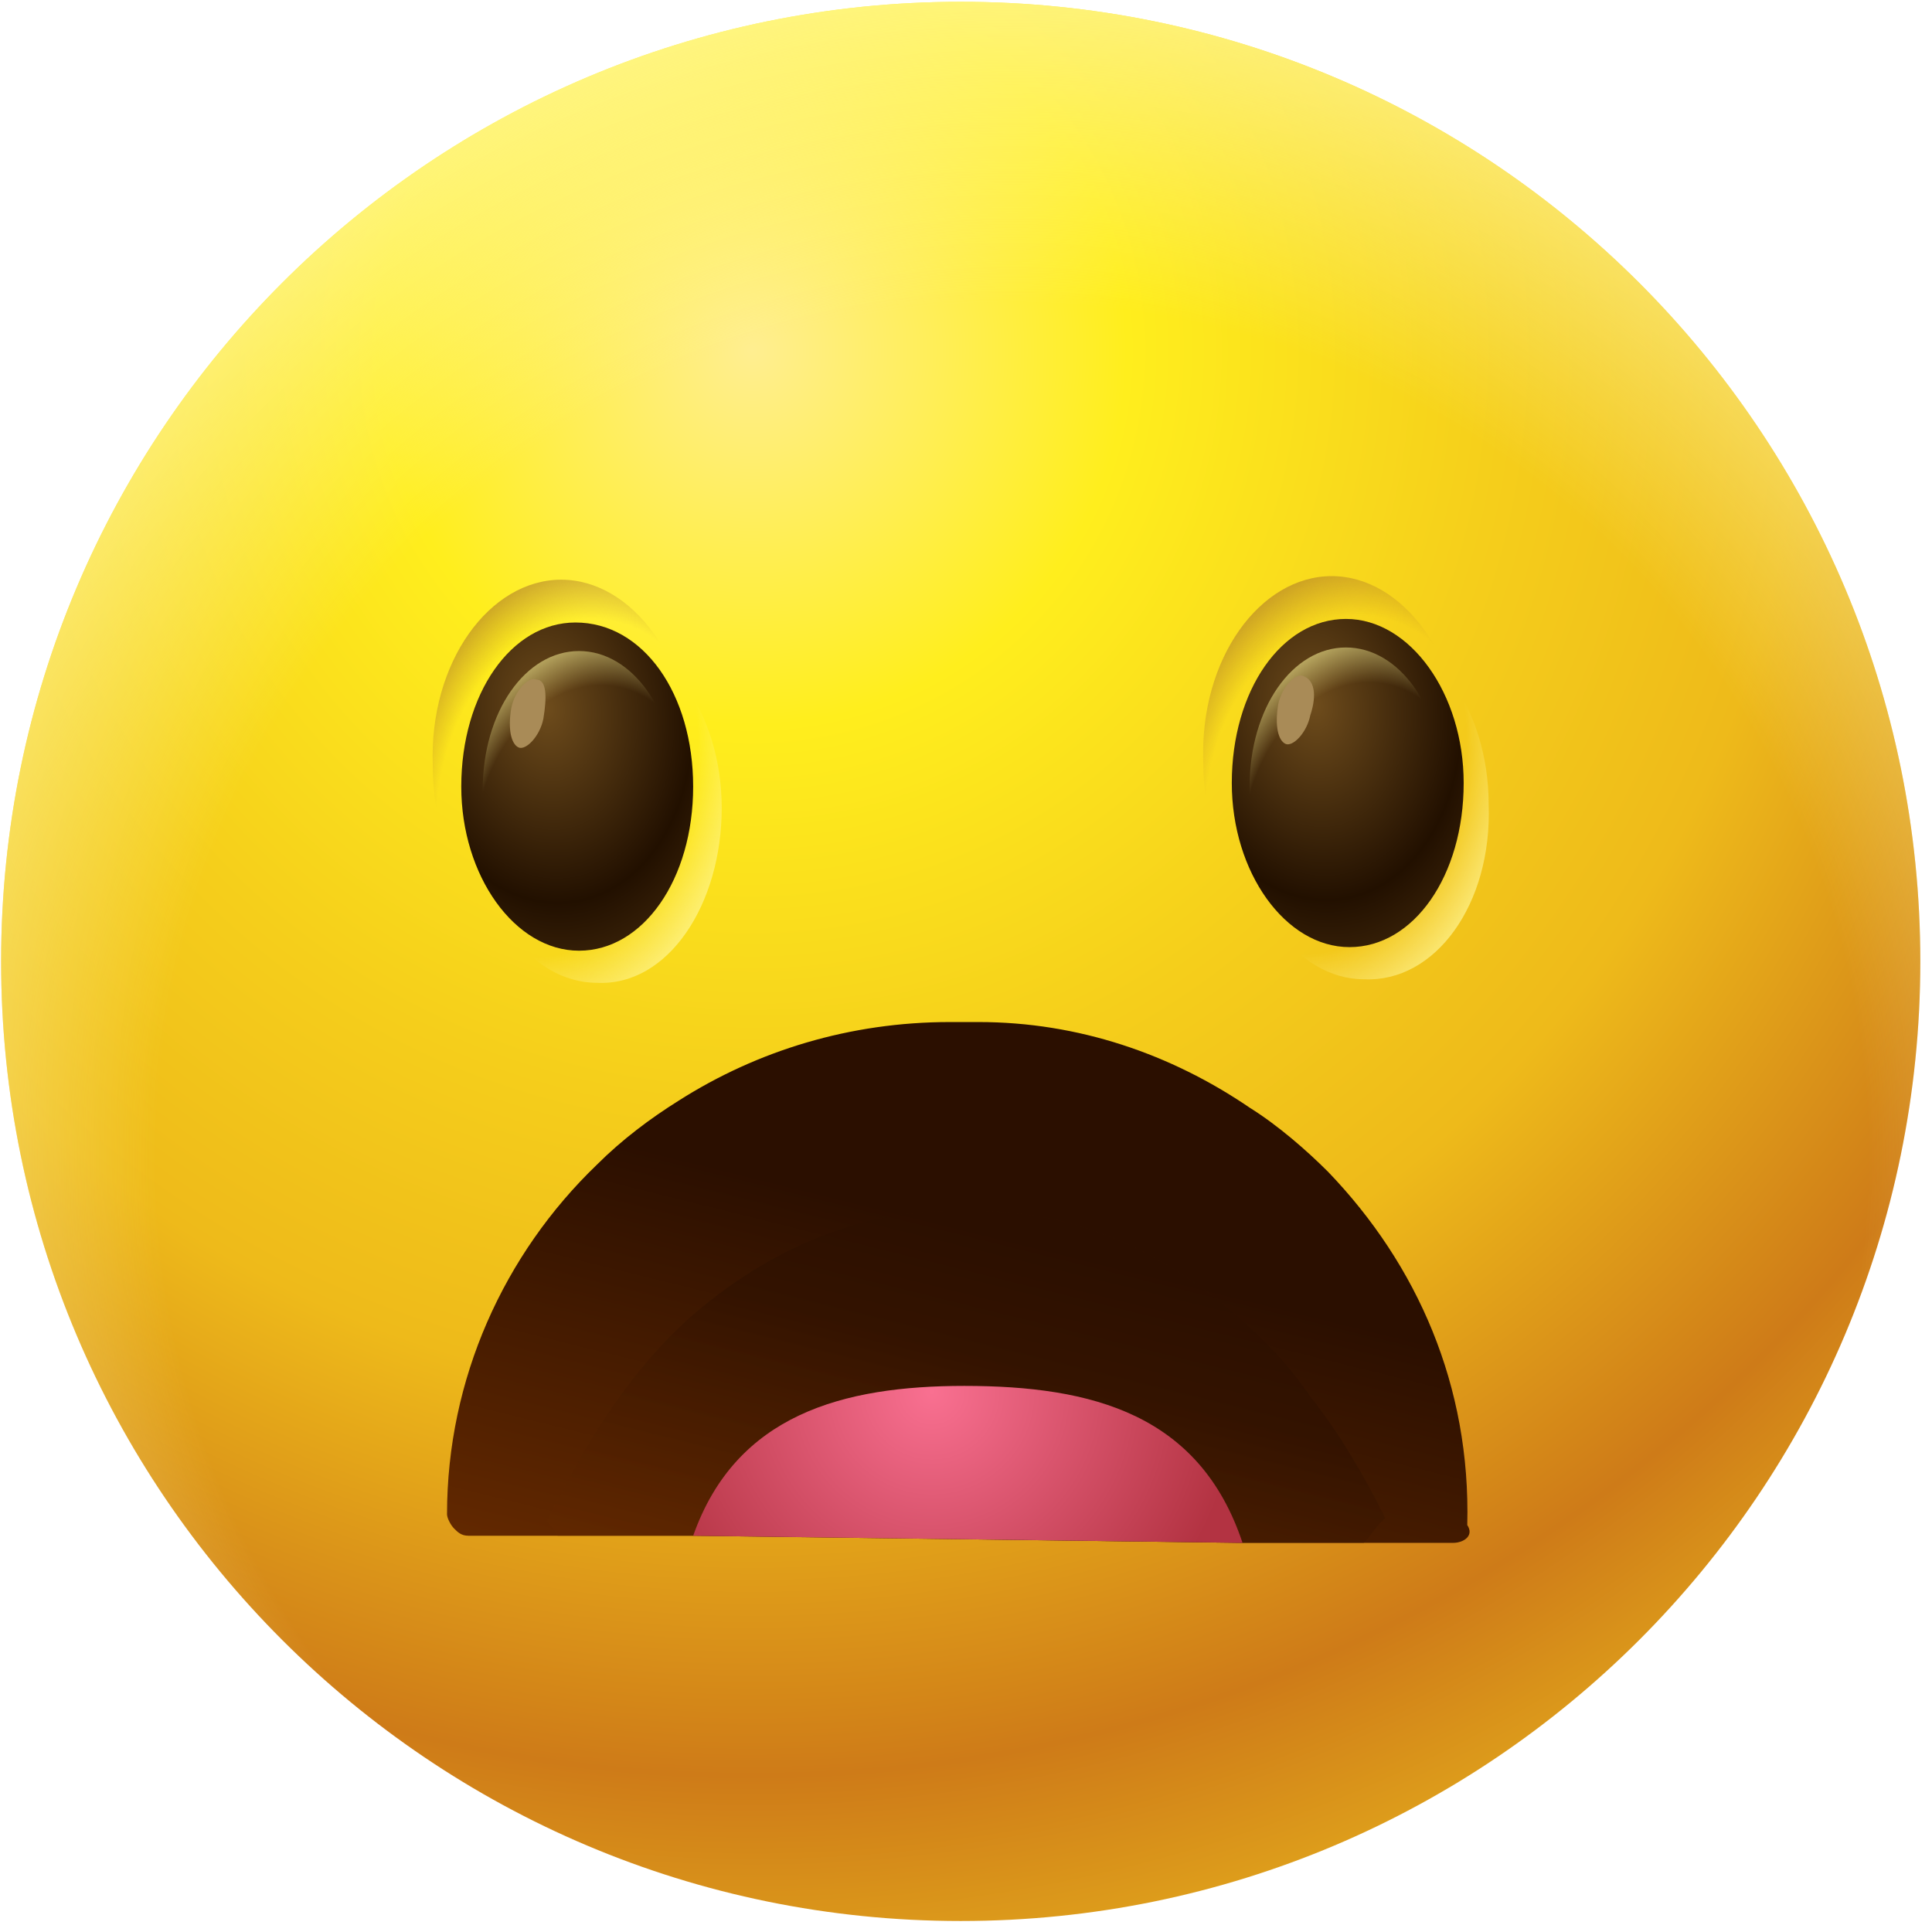
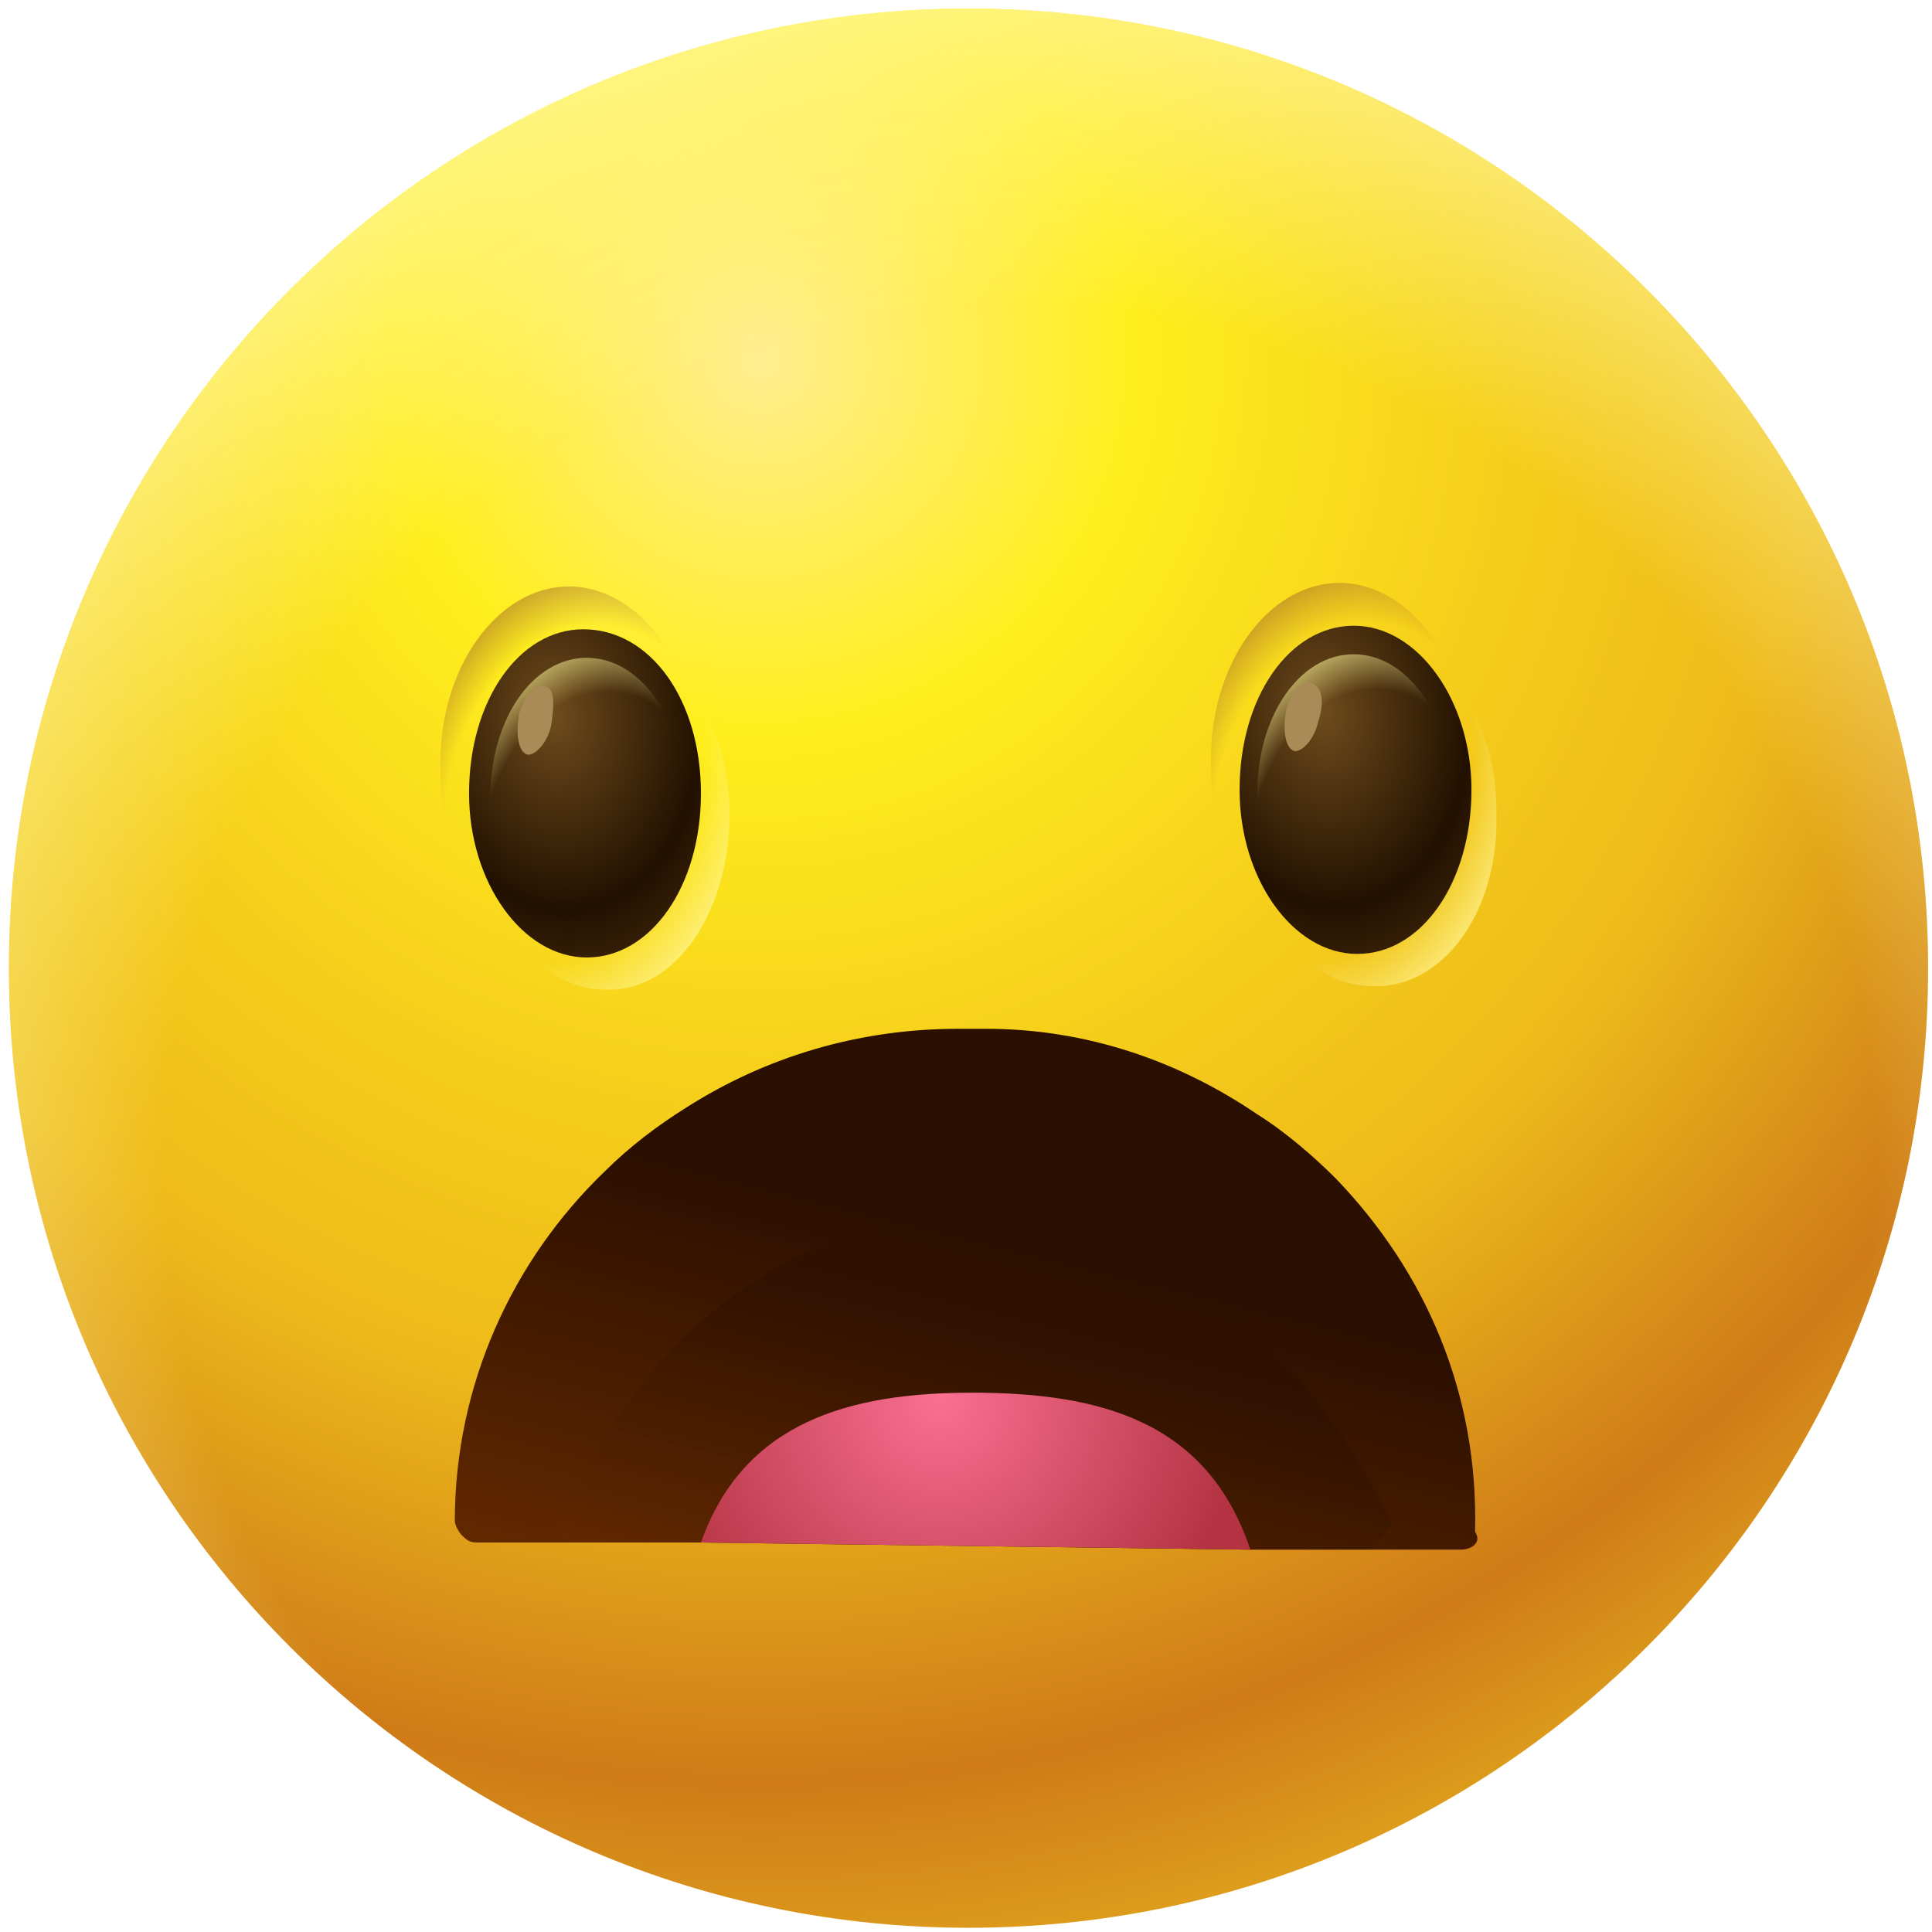
<svg xmlns="http://www.w3.org/2000/svg" width="151" height="151" viewBox="0 0 151 151" fill="none">
-   <path d="M75.087 150.141C116.509 150.141 150.087 116.562 150.087 75.141C150.087 33.719 116.509 0.141 75.087 0.141C33.666 0.141 0.087 33.719 0.087 75.141C0.087 116.562 33.666 150.141 75.087 150.141Z" fill="url(#paint0_radial)" />
-   <path d="M75.087 150.141C116.509 150.141 150.087 116.562 150.087 75.141C150.087 33.719 116.509 0.141 75.087 0.141C33.666 0.141 0.087 33.719 0.087 75.141C0.087 116.562 33.666 150.141 75.087 150.141Z" fill="url(#paint1_radial)" />
-   <path d="M116.349 62.873C116.349 55.345 111.888 49.211 106.59 49.211C101.293 49.211 96.832 55.345 96.832 62.873C96.832 70.401 101.293 76.534 106.59 76.534C112.167 76.813 116.628 70.68 116.349 62.873Z" fill="url(#paint2_radial)" />
-   <path d="M114.398 59.527C114.398 51.442 109.658 45.029 104.082 45.029C98.506 45.029 93.766 51.442 94.045 59.527C94.045 67.613 98.785 74.025 104.361 74.025C109.658 74.304 114.398 67.613 114.398 59.527Z" fill="url(#paint3_radial)" />
-   <path d="M114.397 61.2C114.397 68.449 110.494 74.025 105.475 74.025C100.457 74.025 96.274 68.17 96.274 61.2C96.274 53.951 100.178 48.374 105.196 48.374C110.215 48.374 114.397 54.23 114.397 61.2Z" fill="url(#paint4_radial)" />
-   <path d="M112.723 61.2C112.723 55.345 109.377 50.605 105.195 50.605C101.013 50.605 97.667 55.345 97.667 61.479C97.667 67.334 101.013 72.073 105.195 72.073C109.377 72.073 112.723 67.055 112.723 61.2Z" fill="url(#paint5_radial)" />
-   <path d="M102.41 55.903C102.131 57.297 101.016 58.412 100.458 58.133C99.9 57.854 99.622 56.739 99.9 55.066C100.179 53.672 101.294 52.557 101.852 52.836C102.689 53.114 102.967 54.23 102.41 55.903Z" fill="#A98B57" />
-   <path d="M56.407 63.152C56.407 55.624 51.946 49.49 46.648 49.49C41.351 49.49 36.89 55.624 36.89 63.152C36.89 70.68 41.351 76.813 46.648 76.813C52.225 77.092 56.407 70.68 56.407 63.152Z" fill="url(#paint6_radial)" />
-   <path d="M54.176 59.806C54.176 51.72 49.436 45.308 43.86 45.308C38.284 45.308 33.544 51.72 33.823 59.806C33.823 67.891 38.562 74.304 44.139 74.304C49.715 74.304 54.176 67.891 54.176 59.806Z" fill="url(#paint7_radial)" />
-   <path d="M54.175 61.479C54.175 68.728 50.272 74.304 45.253 74.304C40.234 74.304 36.052 68.449 36.052 61.479C36.052 54.23 39.956 48.653 44.974 48.653C50.272 48.653 54.175 54.23 54.175 61.479Z" fill="url(#paint8_radial)" />
-   <path d="M52.782 61.479C52.782 55.624 49.436 50.884 45.254 50.884C41.072 50.884 37.726 55.624 37.726 61.758C37.726 67.891 41.072 72.352 45.254 72.352C49.436 72.074 52.782 67.334 52.782 61.479Z" fill="url(#paint9_radial)" />
-   <path d="M42.467 56.181C42.188 57.575 41.073 58.691 40.515 58.412C39.958 58.133 39.679 57.018 39.958 55.345C40.236 53.951 41.352 52.836 41.909 53.114C42.746 53.114 42.746 54.508 42.467 56.181Z" fill="#A98B57" />
-   <path d="M113.563 120.587H106.592H97.113L54.176 120.029H43.86H36.611C36.053 120.029 35.774 119.75 35.496 119.471C35.217 119.193 34.938 118.635 34.938 118.356C34.938 107.761 39.399 98.003 46.648 91.033C48.6 89.081 50.83 87.408 53.061 86.014C59.194 82.111 66.444 79.88 74.25 79.88H76.481C84.287 79.88 91.537 82.39 97.67 86.572C99.901 87.966 102.131 89.918 103.804 91.59C110.774 98.84 114.957 108.319 114.678 119.193C115.235 120.029 114.399 120.587 113.563 120.587Z" fill="url(#paint10_linear)" />
-   <path opacity="0.5" d="M102.411 109.156C100.738 106.646 98.508 104.416 96.556 102.743C90.701 97.724 84.01 94.657 76.482 94.657H74.251C67.002 94.657 60.032 97.724 54.177 102.743C49.437 106.925 45.812 112.501 42.746 118.914C43.024 119.193 43.303 119.472 43.582 120.029H53.898L97.114 120.587H106.593C107.151 120.029 107.43 119.472 107.987 118.914C107.987 118.914 107.987 118.914 108.266 118.635C106.593 115.289 104.642 111.944 102.411 109.156Z" fill="url(#paint11_linear)" />
-   <path d="M97.114 120.587L54.177 120.029C57.523 110.55 65.887 108.319 75.367 108.319C85.404 108.319 93.768 110.55 97.114 120.587Z" fill="url(#paint12_radial)" />
+   <path d="M75.695 150.67C117.117 150.67 150.695 117.091 150.695 75.67C150.695 34.249 117.117 0.67 75.695 0.67C34.274 0.67 0.695 34.249 0.695 75.67C0.695 117.091 34.274 150.67 75.695 150.67Z" fill="url(#paint0_radial)" />
+   <path d="M75.695 150.67C117.117 150.67 150.695 117.091 150.695 75.67C150.695 34.249 117.117 0.67 75.695 0.67C34.274 0.67 0.695 34.249 0.695 75.67C0.695 117.091 34.274 150.67 75.695 150.67Z" fill="url(#paint1_radial)" />
+   <path d="M116.954 63.402C116.954 55.874 112.493 49.74 107.196 49.74C101.898 49.74 97.438 55.874 97.438 63.402C97.438 70.93 101.898 77.064 107.196 77.064C112.772 77.343 117.233 71.209 116.954 63.402Z" fill="url(#paint2_radial)" />
+   <path d="M115.005 60.057C115.005 51.971 110.266 45.559 104.69 45.559C99.113 45.559 94.374 51.971 94.652 60.057C94.652 68.142 99.392 74.555 104.968 74.555C110.266 74.834 115.005 68.142 115.005 60.057Z" fill="url(#paint3_radial)" />
+   <path d="M115.005 61.73C115.005 68.979 111.102 74.555 106.084 74.555C101.065 74.555 96.883 68.7 96.883 61.73C96.883 54.48 100.786 48.904 105.805 48.904C110.823 48.904 115.005 54.759 115.005 61.73Z" fill="url(#paint4_radial)" />
+   <path d="M113.329 61.73C113.329 55.875 109.983 51.135 105.801 51.135C101.619 51.135 98.273 55.874 98.273 62.008C98.273 67.863 101.619 72.603 105.801 72.603C109.983 72.603 113.329 67.585 113.329 61.73Z" fill="url(#paint5_radial)" />
+   <path d="M103.017 56.432C102.738 57.826 101.623 58.941 101.065 58.663C100.508 58.384 100.229 57.269 100.508 55.596C100.787 54.202 101.902 53.087 102.459 53.365C103.296 53.644 103.575 54.759 103.017 56.432Z" fill="#A98B57" />
+   <path d="M57.013 63.681C57.013 56.153 52.552 50.02 47.255 50.02C41.957 50.02 37.496 56.153 37.496 63.681C37.496 71.209 41.957 77.343 47.255 77.343C52.831 77.622 57.013 71.209 57.013 63.681Z" fill="url(#paint6_radial)" />
+   <path d="M54.783 60.335C54.783 52.25 50.043 45.837 44.467 45.837C38.891 45.837 34.151 52.25 34.43 60.335C34.43 68.421 39.169 74.833 44.746 74.833C50.322 74.833 54.783 68.421 54.783 60.335Z" fill="url(#paint7_radial)" />
+   <path d="M54.783 62.008C54.783 69.257 50.88 74.833 45.861 74.833C40.842 74.833 36.66 68.978 36.66 62.008C36.66 54.759 40.563 49.183 45.582 49.183C50.88 49.183 54.783 54.759 54.783 62.008Z" fill="url(#paint8_radial)" />
+   <path d="M53.388 62.008C53.388 56.153 50.042 51.413 45.86 51.413C41.678 51.413 38.332 56.153 38.332 62.287C38.332 68.421 41.678 72.882 45.86 72.882C50.042 72.603 53.388 67.863 53.388 62.008Z" fill="url(#paint9_radial)" />
+   <path d="M43.072 56.711C42.793 58.105 41.678 59.22 41.12 58.941C40.562 58.662 40.284 57.547 40.562 55.874C40.841 54.48 41.957 53.365 42.514 53.644C43.351 53.644 43.351 55.038 43.072 56.711Z" fill="#A98B57" />
+   <path d="M114.171 121.116H107.201H97.722L54.785 120.558H44.469H37.22C36.662 120.558 36.383 120.279 36.105 120C35.826 119.721 35.547 119.164 35.547 118.885C35.547 108.29 40.008 98.532 47.257 91.562C49.209 89.61 51.439 87.937 53.67 86.543C59.803 82.64 67.052 80.409 74.859 80.409H77.09C84.896 80.409 92.145 82.918 98.279 87.101C100.51 88.495 102.74 90.446 104.413 92.119C111.383 99.368 115.565 108.848 115.287 119.721C115.844 120.558 115.008 121.116 114.171 121.116Z" fill="url(#paint10_linear)" />
+   <path opacity="0.5" d="M103.017 109.685C101.344 107.175 99.114 104.945 97.162 103.272C91.307 98.253 84.615 95.186 77.088 95.186H74.857C67.608 95.186 60.638 98.253 54.783 103.272C50.043 107.454 46.419 113.03 43.352 119.443C43.63 119.722 43.909 120.001 44.188 120.558H54.504L97.72 121.116H107.199C107.757 120.558 108.036 120.001 108.593 119.443C108.593 119.443 108.593 119.443 108.872 119.164C107.199 115.818 105.247 112.473 103.017 109.685Z" fill="url(#paint11_linear)" />
+   <path d="M97.722 121.116L54.785 120.559C58.131 111.079 66.495 108.849 75.975 108.849C86.012 108.849 94.376 111.079 97.722 121.116Z" fill="url(#paint12_radial)" />
  <defs>
-     <radialGradient id="paint0_radial" cx="0" cy="0" r="1" gradientUnits="userSpaceOnUse" gradientTransform="translate(58.8915 28.2159) rotate(-0.210769) scale(139.106)">
+     <radialGradient id="paint0_radial" cx="0" cy="0" r="1" gradientUnits="userSpaceOnUse" gradientTransform="translate(59.4994 28.7452) rotate(-0.210769) scale(139.106)">
      <stop stop-color="#FFEE90" />
      <stop offset="0.207" stop-color="#FFEE1D" />
      <stop offset="0.417" stop-color="#F5CE1B" />
      <stop offset="0.578" stop-color="#EEBA1A" />
      <stop offset="0.788" stop-color="#CE7B18" />
      <stop offset="0.88" stop-color="#DC9A1B" />
      <stop offset="1" stop-color="#F1C720" />
    </radialGradient>
-     <radialGradient id="paint1_radial" cx="0" cy="0" r="1" gradientUnits="userSpaceOnUse" gradientTransform="translate(79.1881 90.6745) rotate(-0.210769) scale(99.6659)">
+     <radialGradient id="paint1_radial" cx="0" cy="0" r="1" gradientUnits="userSpaceOnUse" gradientTransform="translate(79.796 91.2038) rotate(-0.210769) scale(99.6659)">
      <stop offset="0.676" stop-color="#FFF799" stop-opacity="0" />
      <stop offset="1" stop-color="#FFF799" />
    </radialGradient>
-     <radialGradient id="paint2_radial" cx="0" cy="0" r="1" gradientUnits="userSpaceOnUse" gradientTransform="translate(102.713 58.7293) rotate(-82.8487) scale(23.5165 17.4544)">
+     <radialGradient id="paint2_radial" cx="0" cy="0" r="1" gradientUnits="userSpaceOnUse" gradientTransform="translate(103.318 59.2584) rotate(-82.8487) scale(23.5165 17.4544)">
      <stop offset="0.676" stop-color="#FFF799" stop-opacity="0" />
      <stop offset="1" stop-color="#FFF799" />
    </radialGradient>
-     <radialGradient id="paint3_radial" cx="0" cy="0" r="1" gradientUnits="userSpaceOnUse" gradientTransform="translate(105.431 63.1908) rotate(-82.8487) scale(22.3169 16.5641)">
+     <radialGradient id="paint3_radial" cx="0" cy="0" r="1" gradientUnits="userSpaceOnUse" gradientTransform="translate(106.039 63.7204) rotate(-82.8487) scale(22.3169 16.5641)">
      <stop offset="0.676" stop-color="#A8722A" stop-opacity="0" />
      <stop offset="1" stop-color="#A8722A" />
    </radialGradient>
-     <radialGradient id="paint4_radial" cx="0" cy="0" r="1" gradientUnits="userSpaceOnUse" gradientTransform="translate(102.773 55.1164) rotate(82.4266) scale(22.0639 16.3772)">
+     <radialGradient id="paint4_radial" cx="0" cy="0" r="1" gradientUnits="userSpaceOnUse" gradientTransform="translate(103.382 55.6462) rotate(82.4266) scale(22.0639 16.3772)">
      <stop stop-color="#6E4C1C" />
      <stop offset="0.693" stop-color="#221000" />
      <stop offset="1" stop-color="#41280B" />
    </radialGradient>
-     <radialGradient id="paint5_radial" cx="0" cy="0" r="1" gradientUnits="userSpaceOnUse" gradientTransform="translate(106.321 65.6965) rotate(-82.8487) scale(18.3118 13.5914)">
+     <radialGradient id="paint5_radial" cx="0" cy="0" r="1" gradientUnits="userSpaceOnUse" gradientTransform="translate(106.927 66.2262) rotate(-82.8487) scale(18.3118 13.5914)">
      <stop offset="0.676" stop-color="#FFF799" stop-opacity="0" />
      <stop offset="1" stop-color="#FFF799" />
    </radialGradient>
-     <radialGradient id="paint6_radial" cx="0" cy="0" r="1" gradientUnits="userSpaceOnUse" gradientTransform="translate(42.655 58.953) rotate(-82.8487) scale(23.5167 17.4546)">
+     <radialGradient id="paint6_radial" cx="0" cy="0" r="1" gradientUnits="userSpaceOnUse" gradientTransform="translate(43.2609 59.4826) rotate(-82.8487) scale(23.5167 17.4546)">
      <stop offset="0.676" stop-color="#FFF799" stop-opacity="0" />
      <stop offset="1" stop-color="#FFF799" />
    </radialGradient>
-     <radialGradient id="paint7_radial" cx="0" cy="0" r="1" gradientUnits="userSpaceOnUse" gradientTransform="translate(45.3725 63.4145) rotate(-82.8487) scale(22.3169 16.5641)">
+     <radialGradient id="paint7_radial" cx="0" cy="0" r="1" gradientUnits="userSpaceOnUse" gradientTransform="translate(45.9794 63.9437) rotate(-82.8487) scale(22.3169 16.5641)">
      <stop offset="0.676" stop-color="#A8722A" stop-opacity="0" />
      <stop offset="1" stop-color="#A8722A" />
    </radialGradient>
-     <radialGradient id="paint8_radial" cx="0" cy="0" r="1" gradientUnits="userSpaceOnUse" gradientTransform="translate(42.714 55.339) rotate(82.4266) scale(22.0639 16.3772)">
+     <radialGradient id="paint8_radial" cx="0" cy="0" r="1" gradientUnits="userSpaceOnUse" gradientTransform="translate(43.3219 55.8683) rotate(82.4266) scale(22.0639 16.3772)">
      <stop stop-color="#6E4C1C" />
      <stop offset="0.693" stop-color="#221000" />
      <stop offset="1" stop-color="#41280B" />
    </radialGradient>
-     <radialGradient id="paint9_radial" cx="0" cy="0" r="1" gradientUnits="userSpaceOnUse" gradientTransform="translate(46.2647 65.9204) rotate(-82.8487) scale(18.3118 13.5914)">
+     <radialGradient id="paint9_radial" cx="0" cy="0" r="1" gradientUnits="userSpaceOnUse" gradientTransform="translate(46.8706 66.4494) rotate(-82.8487) scale(18.3118 13.5914)">
      <stop offset="0.676" stop-color="#FFF799" stop-opacity="0" />
      <stop offset="1" stop-color="#FFF799" />
    </radialGradient>
-     <linearGradient id="paint10_linear" x1="72.046" y1="128.646" x2="84.007" y2="80.458" gradientUnits="userSpaceOnUse">
+     <linearGradient id="paint10_linear" x1="72.655" y1="129.174" x2="84.616" y2="80.987" gradientUnits="userSpaceOnUse">
      <stop stop-color="#622800" />
      <stop offset="0.656" stop-color="#2B0F00" />
    </linearGradient>
-     <linearGradient id="paint11_linear" x1="73.472" y1="127.259" x2="81.513" y2="94.867" gradientUnits="userSpaceOnUse">
+     <linearGradient id="paint11_linear" x1="74.078" y1="127.789" x2="82.119" y2="95.396" gradientUnits="userSpaceOnUse">
      <stop stop-color="#622800" />
      <stop offset="0.656" stop-color="#2B0F00" />
    </linearGradient>
-     <radialGradient id="paint12_radial" cx="0" cy="0" r="1" gradientUnits="userSpaceOnUse" gradientTransform="translate(72.8369 108.791) rotate(13.9404) scale(23.8416)">
+     <radialGradient id="paint12_radial" cx="0" cy="0" r="1" gradientUnits="userSpaceOnUse" gradientTransform="translate(73.4448 109.321) rotate(13.9404) scale(23.8416)">
      <stop stop-color="#F97091" />
      <stop offset="1" stop-color="#B33342" />
    </radialGradient>
  </defs>
</svg>
